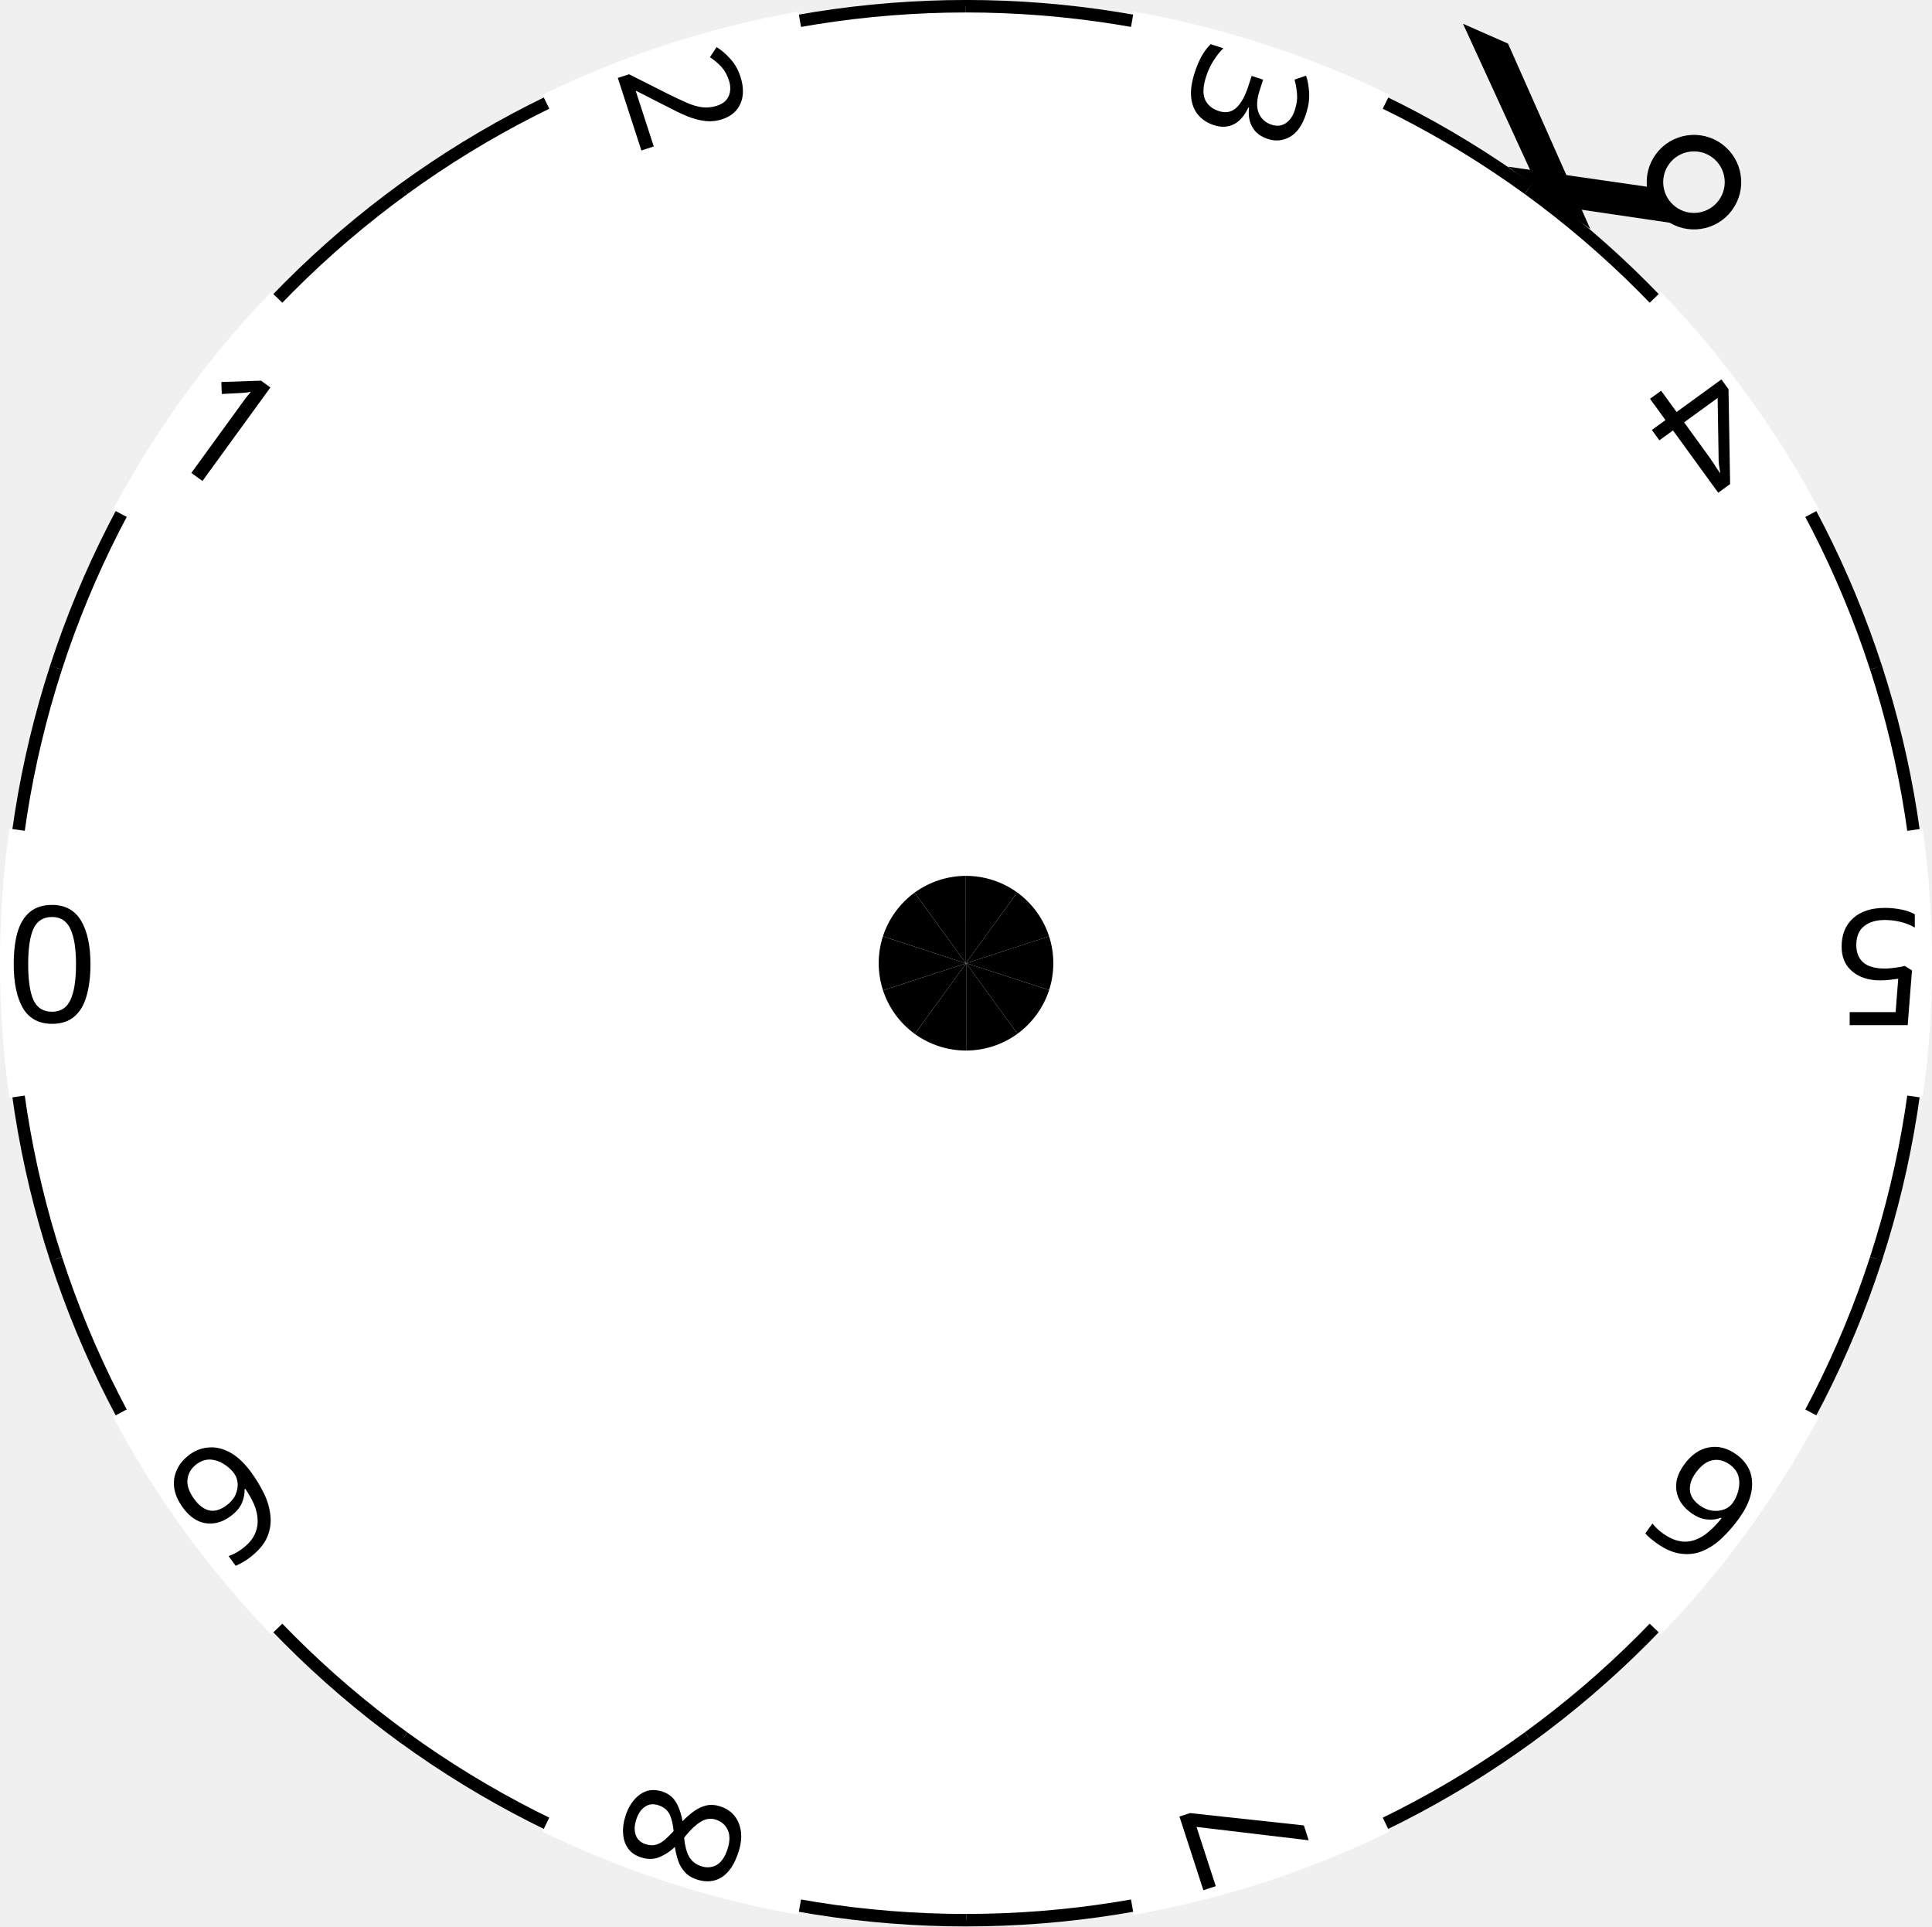
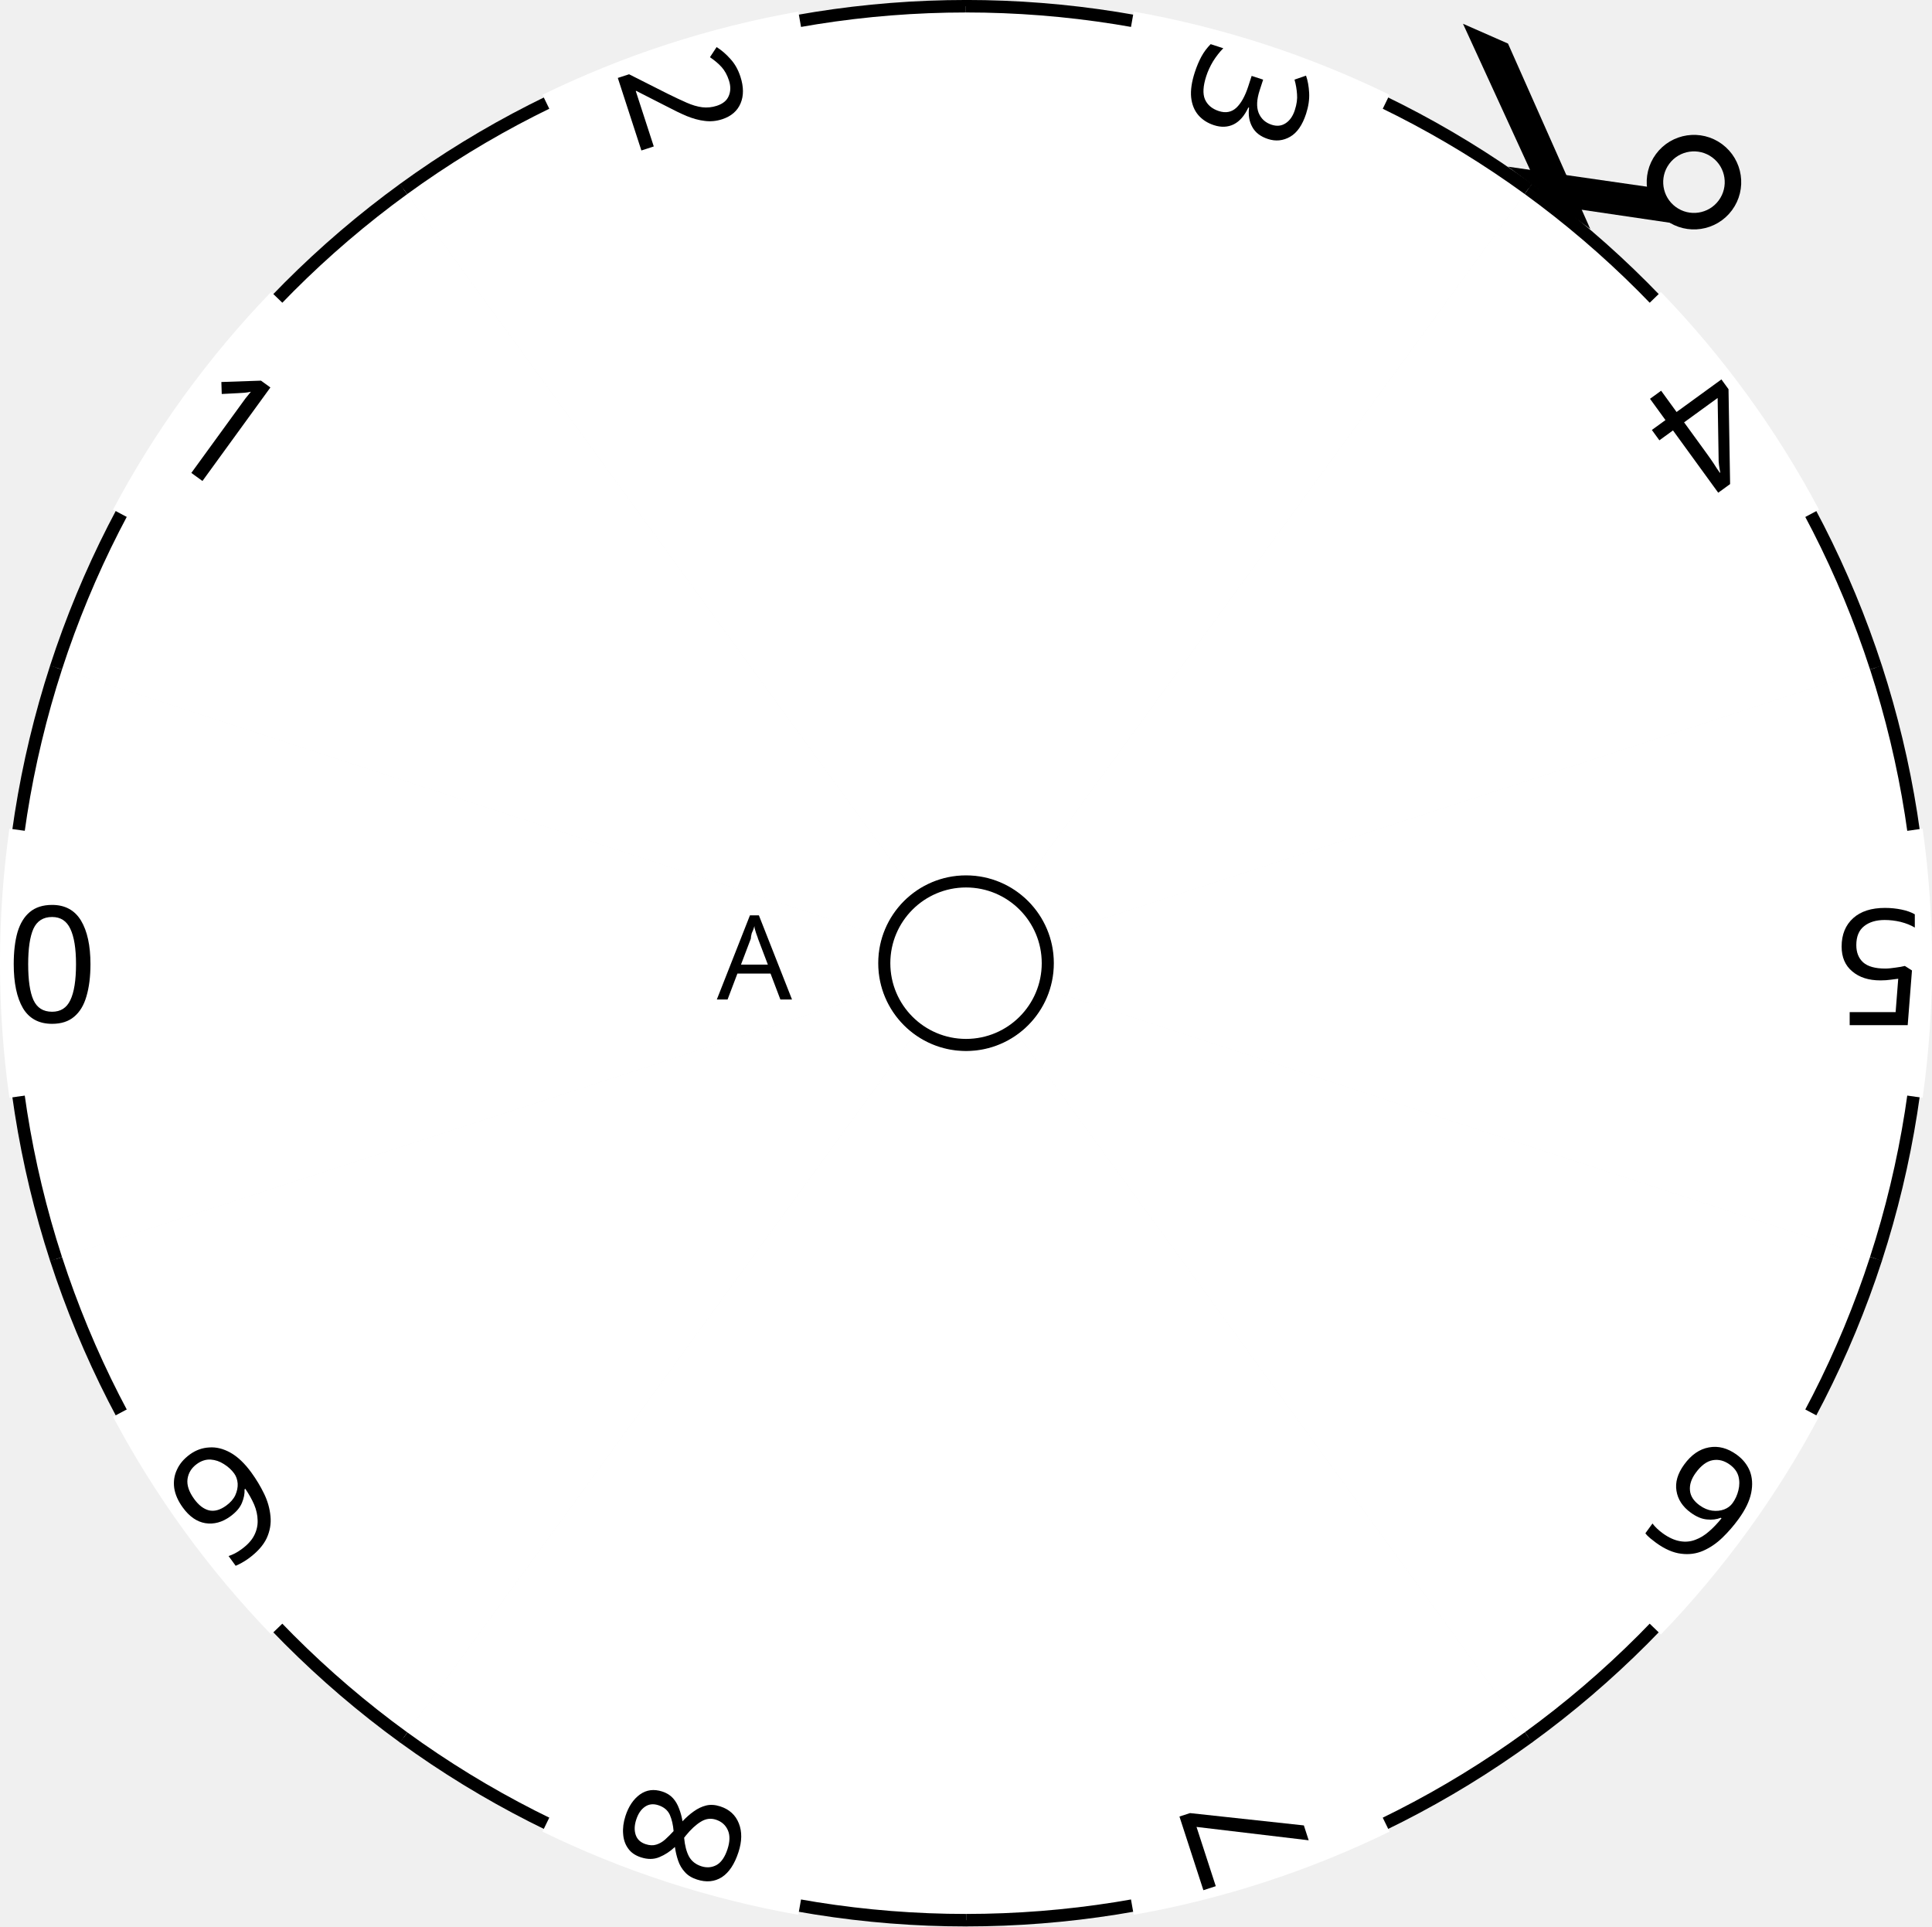
<svg xmlns="http://www.w3.org/2000/svg" xmlns:xlink="http://www.w3.org/1999/xlink" width="33.724mm" height="33.619mm" viewBox="0 0 33.724 33.619" version="1.1" id="svg1">
  <defs id="defs1">
    <rect x="528.76" y="263.83" width="19.365" height="14.42" id="rect286" />
    <rect x="580.181" y="239.002" width="27.577" height="18.915" id="rect285" />
    <rect x="220.255" y="245.926" width="130.408" height="48.261" id="rect3" />
    <clipPath clipPathUnits="userSpaceOnUse" id="clipath_lpe_path-effect18">
      <circle style="display:none;opacity:1;fill:#000000;fill-rule:evenodd;stroke:none;stroke-width:0.794;stroke-linecap:round;stroke-linejoin:round" id="circle18" cx="147.257" cy="72.006" r="0.737" d="m 147.995,72.006 a 0.737,0.737 0 0 1 -0.737,0.737 0.737,0.737 0 0 1 -0.737,-0.737 0.737,0.737 0 0 1 0.737,-0.737 0.737,0.737 0 0 1 0.737,0.737 z" />
      <path id="lpe_path-effect18" style="opacity:1;fill:#000000;fill-rule:evenodd;stroke:none;stroke-width:0.794;stroke-linecap:round;stroke-linejoin:round" class="powerclip" d="m 128.126,61.843 h 26.708 V 82.17 h -26.708 z m 19.869,10.163 a 0.737,0.737 0 0 0 -0.737,-0.737 0.737,0.737 0 0 0 -0.737,0.737 0.737,0.737 0 0 0 0.737,0.737 0.737,0.737 0 0 0 0.737,-0.737 z" />
    </clipPath>
    <clipPath clipPathUnits="userSpaceOnUse" id="clipath_lpe_path-effect285">
      <circle style="display:none;opacity:1;fill:#000000;fill-rule:evenodd;stroke:none;stroke-width:0.794;stroke-linecap:round;stroke-linejoin:round" id="circle285" cx="147.257" cy="72.006" r="0.737" d="m 147.995,72.006 a 0.737,0.737 0 0 1 -0.737,0.737 0.737,0.737 0 0 1 -0.737,-0.737 0.737,0.737 0 0 1 0.737,-0.737 0.737,0.737 0 0 1 0.737,0.737 z" />
      <path id="lpe_path-effect285" style="opacity:1;fill:#000000;fill-rule:evenodd;stroke:none;stroke-width:0.794;stroke-linecap:round;stroke-linejoin:round" class="powerclip" d="m 128.126,61.843 h 26.708 V 82.17 h -26.708 z m 19.869,10.163 a 0.737,0.737 0 0 0 -0.737,-0.737 0.737,0.737 0 0 0 -0.737,0.737 0.737,0.737 0 0 0 0.737,0.737 0.737,0.737 0 0 0 0.737,-0.737 z" />
    </clipPath>
    <rect x="528.76" y="263.83" width="23.431" height="14.261" id="rect287" />
    <rect x="528.76" y="263.83" width="23.431" height="14.261" id="rect306" />
    <rect x="580.181" y="239.002" width="27.577" height="18.915" id="rect354" />
    <rect x="528.76" y="263.83" width="23.431" height="14.261" id="rect355" />
    <rect x="528.76" y="263.83" width="23.431" height="14.261" id="rect356" />
    <rect x="528.76" y="263.83" width="23.431" height="14.261" id="rect357" />
    <rect x="528.76" y="263.83" width="23.431" height="14.261" id="rect358" />
    <rect x="528.76" y="263.83" width="23.431" height="14.261" id="rect359" />
    <rect x="528.76" y="263.83" width="23.431" height="14.261" id="rect360" />
    <rect x="528.76" y="263.83" width="23.431" height="14.261" id="rect361" />
    <rect x="528.76" y="263.83" width="23.431" height="14.261" id="rect362" />
    <rect x="528.76" y="263.83" width="23.431" height="14.261" id="rect363" />
    <rect x="528.76" y="263.83" width="23.431" height="14.261" id="rect364" />
  </defs>
  <g id="layer1" transform="translate(-116.2718,-55.19675)">
    <text xml:space="preserve" style="font-style:normal;font-variant:normal;font-weight:normal;font-stretch:normal;font-size:2.822px;line-height:1.4;font-family:Verdana;-inkscape-font-specification:Verdana;text-align:start;letter-spacing:0px;writing-mode:tb-rl;direction:ltr;text-orientation:upright;text-anchor:start;fill:#000000;stroke:#ff00ff;stroke-width:0.818" x="65.747" y="62.215" id="text2">
      <tspan id="tspan1" style="letter-spacing:0px;stroke-width:0.818" x="65.747" y="62.215" />
    </text>
    <g id="g18">
      <circle style="fill:none;stroke:#ff0000;stroke-width:0.218;stroke-dasharray:none;stroke-dashoffset:0" id="circle13" cx="241.263" cy="46.001" r="16.708" />
      <g id="g14" transform="translate(119.0819,-33.67596)">
        <path style="opacity:0.521;fill:#800000;fill-rule:evenodd;stroke:#ff0000;stroke-width:0.794;stroke-linecap:round;stroke-linejoin:round" d="M 122.181,57.873 V 79.677" id="path13" />
        <path style="opacity:0.521;fill:#800000;fill-rule:evenodd;stroke:#ff0000;stroke-width:0.794;stroke-linecap:round;stroke-linejoin:round" d="m 122.181,79.677 h 24.256" id="path14" />
      </g>
      <path style="fill:#ffffff;stroke:none;stroke-width:0.218;stroke-dasharray:none;stroke-dashoffset:0" id="path15" d="m 149.017,66.843 a 16.708,16.708 0 0 1 0,10.326 l -15.891,-5.163 z" clip-path="url(#clipath_lpe_path-effect18)" transform="translate(108.1372,-26.00532)" />
      <path style="fill:none;stroke:#000000;stroke-width:0.218;stroke-dasharray:none;stroke-dashoffset:0" id="path16" d="m 257.154,40.838 a 16.708,16.708 0 0 1 0,10.326" />
      <path style="fill:none;stroke:#ffffff;stroke-width:0.218;stroke-dasharray:none;stroke-dashoffset:0" id="path17" d="m 257.543,42.243 a 16.708,16.708 0 0 1 0,7.517" />
    </g>
    <circle style="fill:none;stroke:#ff0000;stroke-width:0.218;stroke-dasharray:none;stroke-dashoffset:0" id="circle271" cx="239.953" cy="94.27" r="16.708" />
    <g id="g272" transform="translate(117.7723,14.59292)">
      <path style="opacity:0.521;fill:#800000;fill-rule:evenodd;stroke:#ff0000;stroke-width:0.794;stroke-linecap:round;stroke-linejoin:round" d="M 122.181,57.873 V 79.677" id="path271" />
      <path style="opacity:0.521;fill:#800000;fill-rule:evenodd;stroke:#ff0000;stroke-width:0.794;stroke-linecap:round;stroke-linejoin:round" d="m 122.181,79.677 h 24.256" id="path272" />
    </g>
    <g id="g275" transform="translate(106.8276,22.26355)">
      <path style="fill:#ffffff;stroke:none;stroke-width:0.218;stroke-dasharray:none;stroke-dashoffset:0" id="path273" d="m 149.017,66.843 a 16.708,16.708 0 0 1 0,10.326 l -15.891,-5.163 z" clip-path="url(#clipath_lpe_path-effect285)" />
      <path style="fill:none;stroke:#000000;stroke-width:0.218;stroke-dasharray:none;stroke-dashoffset:0" id="path274" d="m 149.017,66.843 a 16.708,16.708 0 0 1 0,10.326" />
      <path style="fill:none;stroke:#ffffff;stroke-width:0.218;stroke-dasharray:none;stroke-dashoffset:0" id="path275" d="m 149.406,68.248 a 16.708,16.708 0 0 1 0,7.517" />
    </g>
    <use x="0" y="0" xlink:href="#g275" transform="rotate(36,239.9616,94.26998)" id="use276" />
    <use x="0" y="0" xlink:href="#g275" transform="rotate(72,239.9616,94.26998)" id="use277" />
    <use x="0" y="0" xlink:href="#g275" transform="rotate(108,239.9616,94.26998)" id="use278" />
    <use x="0" y="0" xlink:href="#g275" transform="rotate(144,239.9616,94.26998)" id="use279" />
    <use x="0" y="0" xlink:href="#g275" transform="rotate(180,239.9616,94.26997)" id="use280" />
    <use x="0" y="0" xlink:href="#g275" transform="rotate(-144,239.9616,94.26997)" id="use281" />
    <use x="0" y="0" xlink:href="#g275" transform="rotate(-108,239.9616,94.26997)" id="use282" />
    <use x="0" y="0" xlink:href="#g275" transform="rotate(-72,239.9616,94.26997)" id="use283" />
    <use x="0" y="0" xlink:href="#g275" transform="rotate(-36,239.9616,94.26997)" id="use284" />
    <g id="g365">
      <g id="g19">
        <path style="fill:#ffffff;stroke:none;stroke-width:0.218;stroke-dasharray:none;stroke-dashoffset:0" id="circle10" clip-path="none" d="m 149.017,66.843 a 16.708,16.708 0 0 1 0,10.326 l -15.891,-5.163 z" />
        <circle style="display:none;opacity:1;fill:#ff00ff;fill-rule:evenodd;stroke:none;stroke-width:0.794;stroke-linecap:round;stroke-linejoin:round" id="circle12" cx="147.906" cy="72.006" r="0.737" />
        <path style="fill:none;stroke:#000000;stroke-width:0.218;stroke-dasharray:none;stroke-dashoffset:0" id="path10" d="m 149.017,66.843 a 16.708,16.708 0 0 1 0,10.326" />
        <path style="fill:none;stroke:#ffffff;stroke-width:0.324;stroke-dasharray:none;stroke-dashoffset:0" id="path11" d="m 149.672,69.681 a 16.708,16.708 0 0 1 0,4.651" />
        <text xml:space="preserve" transform="scale(0.2645833)" id="text285" style="font-style:normal;font-variant:normal;font-weight:normal;font-stretch:normal;font-size:10.667px;line-height:1.2;font-family:Verdana;-inkscape-font-specification:Verdana;text-align:start;writing-mode:lr-tb;direction:ltr;white-space:pre;shape-inside:url(#rect285);display:inline;opacity:1;fill:#ffff00;fill-rule:evenodd;stroke:none;stroke-width:1.224;stroke-linecap:round;stroke-linejoin:round" />
        <path style="fill:#000000;fill-opacity:1;stroke:none;stroke-width:0.02;stroke-dasharray:none;stroke-dashoffset:0" id="path364" clip-path="none" d="m 134.583,71.533 a 1.532,1.532 0 0 1 0,0.947 l -1.457,-0.474 z" />
      </g>
      <use x="0" y="0" xlink:href="#g19" transform="rotate(36,133.134,72.00642)" id="use263" />
      <use x="0" y="0" xlink:href="#g19" transform="rotate(72,133.134,72.00642)" id="use264" />
      <use x="0" y="0" xlink:href="#g19" transform="rotate(108,133.134,72.00642)" id="use265" />
      <use x="0" y="0" xlink:href="#g19" transform="rotate(144,133.134,72.00642)" id="use266" />
      <use x="0" y="0" xlink:href="#g19" transform="rotate(180,133.134,72.00642)" id="use267" />
      <use x="0" y="0" xlink:href="#g19" transform="rotate(-144,133.134,72.00642)" id="use268" />
      <use x="0" y="0" xlink:href="#g19" transform="rotate(-108,133.134,72.00642)" id="use269" />
      <use x="0" y="0" xlink:href="#g19" transform="rotate(-72,133.134,72.00642)" id="use270" />
      <use x="0" y="0" xlink:href="#g19" transform="rotate(-36,133.134,72.00642)" id="use271" />
      <text xml:space="preserve" transform="matrix(0.2645833,0,0,0.2645833,-23.5265,0.7266935)" id="text306" style="font-style:normal;font-variant:normal;font-weight:normal;font-stretch:normal;font-size:10.667px;line-height:1.2;font-family:Verdana;-inkscape-font-specification:Verdana;text-align:start;writing-mode:lr-tb;direction:ltr;white-space:pre;shape-inside:url(#rect306);display:inline;opacity:1;fill:#000000;fill-rule:evenodd;stroke:none;stroke-width:1.224;stroke-linecap:round;stroke-linejoin:round" x="-1.7881393e-07" y="0">
-         <tspan x="528.76" y="273.295" id="tspan2">0</tspan>
+         <tspan x="528.76" y="273.295" id="tspan22">0</tspan>
      </text>
      <text xml:space="preserve" transform="matrix(0.2140524,0.1555182,-0.1555182,0.2140524,48.31562,-77.7282)" id="use317" style="font-style:normal;font-variant:normal;font-weight:normal;font-stretch:normal;font-size:10.667px;line-height:1.2;font-family:Verdana;-inkscape-font-specification:Verdana;text-align:start;writing-mode:lr-tb;direction:ltr;white-space:pre;shape-inside:url(#rect306);display:inline;fill:#000000;fill-rule:evenodd;stroke:none;stroke-width:1.224;stroke-linecap:round;stroke-linejoin:round" x="-1.7881393e-07" y="0">
-         <tspan x="528.76" y="273.295" id="tspan3">1</tspan>
+         <tspan x="528.76" y="273.295" id="tspan23">1</tspan>
      </text>
      <text xml:space="preserve" transform="matrix(0.08176075,0.2516337,-0.2516337,0.08176075,152.5517,-98.97181)" id="use318" style="font-style:normal;font-variant:normal;font-weight:normal;font-stretch:normal;font-size:10.667px;line-height:1.2;font-family:Verdana;-inkscape-font-specification:Verdana;text-align:start;writing-mode:lr-tb;direction:ltr;white-space:pre;shape-inside:url(#rect306);display:inline;fill:#000000;fill-rule:evenodd;stroke:none;stroke-width:1.224;stroke-linecap:round;stroke-linejoin:round" x="-1.7881393e-07" y="0">
-         <tspan x="528.76" y="273.295" id="tspan4">2</tspan>
+         <tspan x="528.76" y="273.295" id="tspan24">2</tspan>
      </text>
      <text xml:space="preserve" transform="matrix(-0.08176075,0.2516337,-0.2516337,-0.08176075,249.3672,-54.88978)" id="use319" style="font-style:normal;font-variant:normal;font-weight:normal;font-stretch:normal;font-size:10.667px;line-height:1.2;font-family:Verdana;-inkscape-font-specification:Verdana;text-align:start;writing-mode:lr-tb;direction:ltr;white-space:pre;shape-inside:url(#rect306);display:inline;fill:#000000;fill-rule:evenodd;stroke:none;stroke-width:1.224;stroke-linecap:round;stroke-linejoin:round" x="-1.7881393e-07" y="0">
-         <tspan x="528.76" y="273.295" id="tspan5">3</tspan>
+         <tspan x="528.76" y="273.295" id="tspan25">3</tspan>
      </text>
      <text xml:space="preserve" transform="matrix(-0.2140524,0.1555182,-0.1555182,-0.2140524,301.7818,37.68003)" id="use320" style="font-style:normal;font-variant:normal;font-weight:normal;font-stretch:normal;font-size:10.667px;line-height:1.2;font-family:Verdana;-inkscape-font-specification:Verdana;text-align:start;writing-mode:lr-tb;direction:ltr;white-space:pre;shape-inside:url(#rect306);display:inline;fill:#000000;fill-rule:evenodd;stroke:none;stroke-width:1.224;stroke-linecap:round;stroke-linejoin:round" x="-1.7881393e-07" y="0">
-         <tspan x="528.76" y="273.295" id="tspan6">4</tspan>
+         <tspan x="528.76" y="273.295" id="tspan26">4</tspan>
      </text>
      <text xml:space="preserve" transform="matrix(-0.2645833,0,0,-0.2645833,289.775,143.3791)" id="use321" style="font-style:normal;font-variant:normal;font-weight:normal;font-stretch:normal;font-size:10.667px;line-height:1.2;font-family:Verdana;-inkscape-font-specification:Verdana;text-align:start;writing-mode:lr-tb;direction:ltr;white-space:pre;shape-inside:url(#rect306);display:inline;fill:#000000;fill-rule:evenodd;stroke:none;stroke-width:1.224;stroke-linecap:round;stroke-linejoin:round" x="-1.7881393e-07" y="0">
-         <tspan x="528.76" y="273.295" id="tspan7">5</tspan>
+         <tspan x="528.76" y="273.295" id="tspan27">5</tspan>
      </text>
      <text xml:space="preserve" transform="matrix(-0.2140524,-0.1555182,0.1555182,-0.2140524,217.9328,221.834)" id="use322" style="font-style:normal;font-variant:normal;font-weight:normal;font-stretch:normal;font-size:10.667px;line-height:1.2;font-family:Verdana;-inkscape-font-specification:Verdana;text-align:start;writing-mode:lr-tb;direction:ltr;white-space:pre;shape-inside:url(#rect306);display:inline;fill:#000000;fill-rule:evenodd;stroke:none;stroke-width:1.224;stroke-linecap:round;stroke-linejoin:round" x="-1.7881393e-07" y="0">
-         <tspan x="528.76" y="273.295" id="tspan8">6</tspan>
+         <tspan x="528.76" y="273.295" id="tspan28">6</tspan>
      </text>
      <text xml:space="preserve" transform="matrix(-0.08176075,-0.2516337,0.2516337,-0.08176075,113.6967,243.0776)" id="use323" style="font-style:normal;font-variant:normal;font-weight:normal;font-stretch:normal;font-size:10.667px;line-height:1.2;font-family:Verdana;-inkscape-font-specification:Verdana;text-align:start;writing-mode:lr-tb;direction:ltr;white-space:pre;shape-inside:url(#rect306);display:inline;fill:#000000;fill-rule:evenodd;stroke:none;stroke-width:1.224;stroke-linecap:round;stroke-linejoin:round" x="-1.7881393e-07" y="0">
-         <tspan x="528.76" y="273.295" id="tspan9">7</tspan>
+         <tspan x="528.76" y="273.295" id="tspan29">7</tspan>
      </text>
      <text xml:space="preserve" transform="matrix(0.08176075,-0.2516337,0.2516337,0.08176075,16.88123,198.9956)" id="use324" style="font-style:normal;font-variant:normal;font-weight:normal;font-stretch:normal;font-size:10.667px;line-height:1.2;font-family:Verdana;-inkscape-font-specification:Verdana;text-align:start;writing-mode:lr-tb;direction:ltr;white-space:pre;shape-inside:url(#rect306);display:inline;fill:#000000;fill-rule:evenodd;stroke:none;stroke-width:1.224;stroke-linecap:round;stroke-linejoin:round" x="-1.7881393e-07" y="0">
-         <tspan x="528.76" y="273.295" id="tspan10">8</tspan>
+         <tspan x="528.76" y="273.295" id="tspan30">8</tspan>
      </text>
      <text xml:space="preserve" transform="matrix(0.2140524,-0.1555182,0.1555182,0.2140524,-35.53337,106.4258)" id="use325" style="font-style:normal;font-variant:normal;font-weight:normal;font-stretch:normal;font-size:10.667px;line-height:1.2;font-family:Verdana;-inkscape-font-specification:Verdana;text-align:start;writing-mode:lr-tb;direction:ltr;white-space:pre;shape-inside:url(#rect306);display:inline;fill:#000000;fill-rule:evenodd;stroke:none;stroke-width:1.224;stroke-linecap:round;stroke-linejoin:round" x="-1.7881393e-07" y="0">
-         <tspan x="528.76" y="273.295" id="tspan11">9</tspan>
+         <tspan x="528.76" y="273.295" id="tspan31">9</tspan>
      </text>
    </g>
    <g id="g364">
      <g id="g334" transform="translate(116.1833,59.74414)">
        <path style="opacity:0.521;fill:#800000;fill-rule:evenodd;stroke:#ff0000;stroke-width:0.794;stroke-linecap:round;stroke-linejoin:round" d="M 122.181,57.873 V 79.677" id="path333" />
        <path style="opacity:0.521;fill:#800000;fill-rule:evenodd;stroke:#ff0000;stroke-width:0.794;stroke-linecap:round;stroke-linejoin:round" d="m 122.181,79.677 h 24.256" id="path334" />
      </g>
      <g id="g337" transform="translate(105.2386,67.41477)">
        <path style="fill:#ffffff;stroke:none;stroke-width:0.218;stroke-dasharray:none;stroke-dashoffset:0" id="path335" clip-path="none" d="m 149.017,66.843 a 16.708,16.708 0 0 1 0,10.326 l -15.891,-5.163 z" />
        <circle style="display:none;opacity:1;fill:#ff00ff;fill-rule:evenodd;stroke:none;stroke-width:0.794;stroke-linecap:round;stroke-linejoin:round" id="circle335" cx="147.906" cy="72.006" r="0.737" />
        <path style="fill:none;stroke:#000000;stroke-width:0.218;stroke-dasharray:none;stroke-dashoffset:0" id="path336" d="m 149.017,66.843 a 16.708,16.708 0 0 1 0,10.326" />
        <path style="fill:none;stroke:#ffffff;stroke-width:0.324;stroke-dasharray:none;stroke-dashoffset:0" id="path337" d="m 149.672,69.681 a 16.708,16.708 0 0 1 0,4.651" />
        <text xml:space="preserve" transform="scale(0.2645833)" id="text337" style="font-style:normal;font-variant:normal;font-weight:normal;font-stretch:normal;font-size:10.667px;line-height:1.2;font-family:Verdana;-inkscape-font-specification:Verdana;text-align:start;writing-mode:lr-tb;direction:ltr;white-space:pre;shape-inside:url(#rect354);display:inline;opacity:1;fill:#ffff00;fill-rule:evenodd;stroke:none;stroke-width:1.224;stroke-linecap:round;stroke-linejoin:round" />
      </g>
      <use x="0" y="0" xlink:href="#g337" transform="rotate(36,238.3726,139.4212)" id="use337" />
      <use x="0" y="0" xlink:href="#g337" transform="rotate(72,238.3726,139.4212)" id="use338" />
      <use x="0" y="0" xlink:href="#g337" transform="rotate(108,238.3726,139.4212)" id="use339" />
      <use x="0" y="0" xlink:href="#g337" transform="rotate(144,238.3726,139.4212)" id="use340" />
      <use x="0" y="0" xlink:href="#g337" transform="rotate(180,238.3726,139.4212)" id="use341" />
      <use x="0" y="0" xlink:href="#g337" transform="rotate(-144,238.3726,139.4212)" id="use342" />
      <use x="0" y="0" xlink:href="#g337" transform="rotate(-108,238.3726,139.4212)" id="use343" />
      <use x="0" y="0" xlink:href="#g337" transform="rotate(-72,238.3726,139.4212)" id="use344" />
      <use x="0" y="0" xlink:href="#g337" transform="rotate(-36,238.3726,139.4212)" id="use345" />
      <text xml:space="preserve" transform="matrix(0.2645833,0,0,0.2645833,81.71214,68.14147)" id="text345" style="font-style:normal;font-variant:normal;font-weight:normal;font-stretch:normal;font-size:10.667px;line-height:1.2;font-family:Verdana;-inkscape-font-specification:Verdana;text-align:start;writing-mode:lr-tb;direction:ltr;white-space:pre;shape-inside:url(#rect364);display:inline;opacity:1;fill:#000000;fill-rule:evenodd;stroke:none;stroke-width:1.224;stroke-linecap:round;stroke-linejoin:round" x="-1.7881393e-07" y="0">
-         <tspan x="528.76" y="273.295" id="tspan12">0#</tspan>
+         <tspan x="528.76" y="273.295" id="tspan32">0#</tspan>
      </text>
      <text xml:space="preserve" transform="matrix(0.2140524,0.1555182,-0.1555182,0.2140524,153.5542,-10.31343)" id="text346" style="font-style:normal;font-variant:normal;font-weight:normal;font-stretch:normal;font-size:10.667px;line-height:1.2;font-family:Verdana;-inkscape-font-specification:Verdana;text-align:start;writing-mode:lr-tb;direction:ltr;white-space:pre;shape-inside:url(#rect364);display:inline;fill:#000000;fill-rule:evenodd;stroke:none;stroke-width:1.224;stroke-linecap:round;stroke-linejoin:round" x="-1.7881393e-07" y="0">
-         <tspan x="528.76" y="273.295" id="tspan13">1#</tspan>
+         <tspan x="528.76" y="273.295" id="tspan33">1#</tspan>
      </text>
      <text xml:space="preserve" transform="matrix(0.08176075,0.2516337,-0.2516337,0.08176075,257.7904,-31.55703)" id="text347" style="font-style:normal;font-variant:normal;font-weight:normal;font-stretch:normal;font-size:10.667px;line-height:1.2;font-family:Verdana;-inkscape-font-specification:Verdana;text-align:start;writing-mode:lr-tb;direction:ltr;white-space:pre;shape-inside:url(#rect364);display:inline;fill:#000000;fill-rule:evenodd;stroke:none;stroke-width:1.224;stroke-linecap:round;stroke-linejoin:round" x="-1.7881393e-07" y="0">
-         <tspan x="528.76" y="273.295" id="tspan14">2#</tspan>
+         <tspan x="528.76" y="273.295" id="tspan34">2#</tspan>
      </text>
      <text xml:space="preserve" transform="matrix(-0.08176075,0.2516337,-0.2516337,-0.08176075,354.6059,12.52499)" id="text348" style="font-style:normal;font-variant:normal;font-weight:normal;font-stretch:normal;font-size:10.667px;line-height:1.2;font-family:Verdana;-inkscape-font-specification:Verdana;text-align:start;writing-mode:lr-tb;direction:ltr;white-space:pre;shape-inside:url(#rect364);display:inline;fill:#000000;fill-rule:evenodd;stroke:none;stroke-width:1.224;stroke-linecap:round;stroke-linejoin:round" x="-1.7881393e-07" y="0">
-         <tspan x="528.76" y="273.295" id="tspan15">3#</tspan>
+         <tspan x="528.76" y="273.295" id="tspan35">3#</tspan>
      </text>
      <text xml:space="preserve" transform="matrix(-0.2140524,0.1555182,-0.1555182,-0.2140524,407.0205,105.0948)" id="text349" style="font-style:normal;font-variant:normal;font-weight:normal;font-stretch:normal;font-size:10.667px;line-height:1.2;font-family:Verdana;-inkscape-font-specification:Verdana;text-align:start;writing-mode:lr-tb;direction:ltr;white-space:pre;shape-inside:url(#rect364);display:inline;fill:#000000;fill-rule:evenodd;stroke:none;stroke-width:1.224;stroke-linecap:round;stroke-linejoin:round" x="-1.7881393e-07" y="0">
-         <tspan x="528.76" y="273.295" id="tspan16">4#</tspan>
+         <tspan x="528.76" y="273.295" id="tspan36">4#</tspan>
      </text>
      <text xml:space="preserve" transform="matrix(-0.2645833,0,0,-0.2645833,395.0136,210.7939)" id="text350" style="font-style:normal;font-variant:normal;font-weight:normal;font-stretch:normal;font-size:10.667px;line-height:1.2;font-family:Verdana;-inkscape-font-specification:Verdana;text-align:start;writing-mode:lr-tb;direction:ltr;white-space:pre;shape-inside:url(#rect364);display:inline;fill:#000000;fill-rule:evenodd;stroke:none;stroke-width:1.224;stroke-linecap:round;stroke-linejoin:round" x="-1.7881393e-07" y="0">
-         <tspan x="528.76" y="273.295" id="tspan17">5#</tspan>
+         <tspan x="528.76" y="273.295" id="tspan37">5#</tspan>
      </text>
      <text xml:space="preserve" transform="matrix(-0.2140524,-0.1555182,0.1555182,-0.2140524,323.1715,289.2488)" id="text351" style="font-style:normal;font-variant:normal;font-weight:normal;font-stretch:normal;font-size:10.667px;line-height:1.2;font-family:Verdana;-inkscape-font-specification:Verdana;text-align:start;writing-mode:lr-tb;direction:ltr;white-space:pre;shape-inside:url(#rect364);display:inline;fill:#000000;fill-rule:evenodd;stroke:none;stroke-width:1.224;stroke-linecap:round;stroke-linejoin:round" x="-1.7881393e-07" y="0">
-         <tspan x="528.76" y="273.295" id="tspan18">6#</tspan>
+         <tspan x="528.76" y="273.295" id="tspan38">6#</tspan>
      </text>
      <text xml:space="preserve" transform="matrix(-0.08176075,-0.2516337,0.2516337,-0.08176075,218.9353,310.4924)" id="text352" style="font-style:normal;font-variant:normal;font-weight:normal;font-stretch:normal;font-size:10.667px;line-height:1.2;font-family:Verdana;-inkscape-font-specification:Verdana;text-align:start;writing-mode:lr-tb;direction:ltr;white-space:pre;shape-inside:url(#rect364);display:inline;fill:#000000;fill-rule:evenodd;stroke:none;stroke-width:1.224;stroke-linecap:round;stroke-linejoin:round" x="-1.7881393e-07" y="0">
-         <tspan x="528.76" y="273.295" id="tspan19">7#</tspan>
+         <tspan x="528.76" y="273.295" id="tspan39">7#</tspan>
      </text>
      <text xml:space="preserve" transform="matrix(0.08176075,-0.2516337,0.2516337,0.08176075,122.1199,266.4104)" id="text353" style="font-style:normal;font-variant:normal;font-weight:normal;font-stretch:normal;font-size:10.667px;line-height:1.2;font-family:Verdana;-inkscape-font-specification:Verdana;text-align:start;writing-mode:lr-tb;direction:ltr;white-space:pre;shape-inside:url(#rect364);display:inline;fill:#000000;fill-rule:evenodd;stroke:none;stroke-width:1.224;stroke-linecap:round;stroke-linejoin:round" x="-1.7881393e-07" y="0">
-         <tspan x="528.76" y="273.295" id="tspan20">8#</tspan>
+         <tspan x="528.76" y="273.295" id="tspan40">8#</tspan>
      </text>
      <text xml:space="preserve" transform="matrix(0.2140524,-0.1555182,0.1555182,0.2140524,69.70527,173.8406)" id="text354" style="font-style:normal;font-variant:normal;font-weight:normal;font-stretch:normal;font-size:10.667px;line-height:1.2;font-family:Verdana;-inkscape-font-specification:Verdana;text-align:start;writing-mode:lr-tb;direction:ltr;white-space:pre;shape-inside:url(#rect364);display:inline;fill:#000000;fill-rule:evenodd;stroke:none;stroke-width:1.224;stroke-linecap:round;stroke-linejoin:round" x="-1.7881393e-07" y="0">
-         <tspan x="528.76" y="273.295" id="tspan21">9#</tspan>
+         <tspan x="528.76" y="273.295" id="tspan41">9#</tspan>
      </text>
    </g>
    <g id="g7" transform="rotate(36.52045,132.9658,72.02125)">
      <path style="fill:#000000;fill-rule:evenodd;stroke:none;stroke-width:0.441;stroke-linecap:square;stroke-dasharray:none" d="m 133.146,55.133 -2.839,-1.562 0.837,-0.19 3.082,1.747 z" id="path6" />
      <path style="fill:#000000;fill-rule:evenodd;stroke:none;stroke-width:0.321;stroke-linecap:square;stroke-dasharray:none" d="m 134.723,53.868 0.664,0.285 -1.793,0.959 -1.172,-0.004 z" id="path7" />
      <circle style="fill:none;fill-rule:evenodd;stroke:#000000;stroke-width:0.288;stroke-linecap:square;stroke-dasharray:none" id="circle7" cx="135.192" cy="53.393" r="0.681" />
    </g>
+     <g id="g2" transform="translate(-19.59463,0.5931305)" style="opacity:1">
+       <circle style="fill:#ffffff;fill-rule:evenodd;stroke:#000000;stroke-width:0.211;stroke-linecap:round;stroke-linejoin:round" id="path1" cx="152.729" cy="71.413" r="1.427" />
+       <text xml:space="preserve" style="font-size:2.048px;line-height:1.2;font-family:Verdana;-inkscape-font-specification:Verdana;text-align:end;writing-mode:lr-tb;direction:ltr;text-anchor:end;fill:#000000;fill-rule:evenodd;stroke:none;stroke-width:0.215;stroke-linecap:square" x="153.412" y="72.049" id="text2-7">
+         <tspan id="tspan2-2" style="fill:#000000;stroke:none;stroke-width:0.215" x="153.412" y="72.049">A</tspan>
+       </text>
+     </g>
  </g>
</svg>
